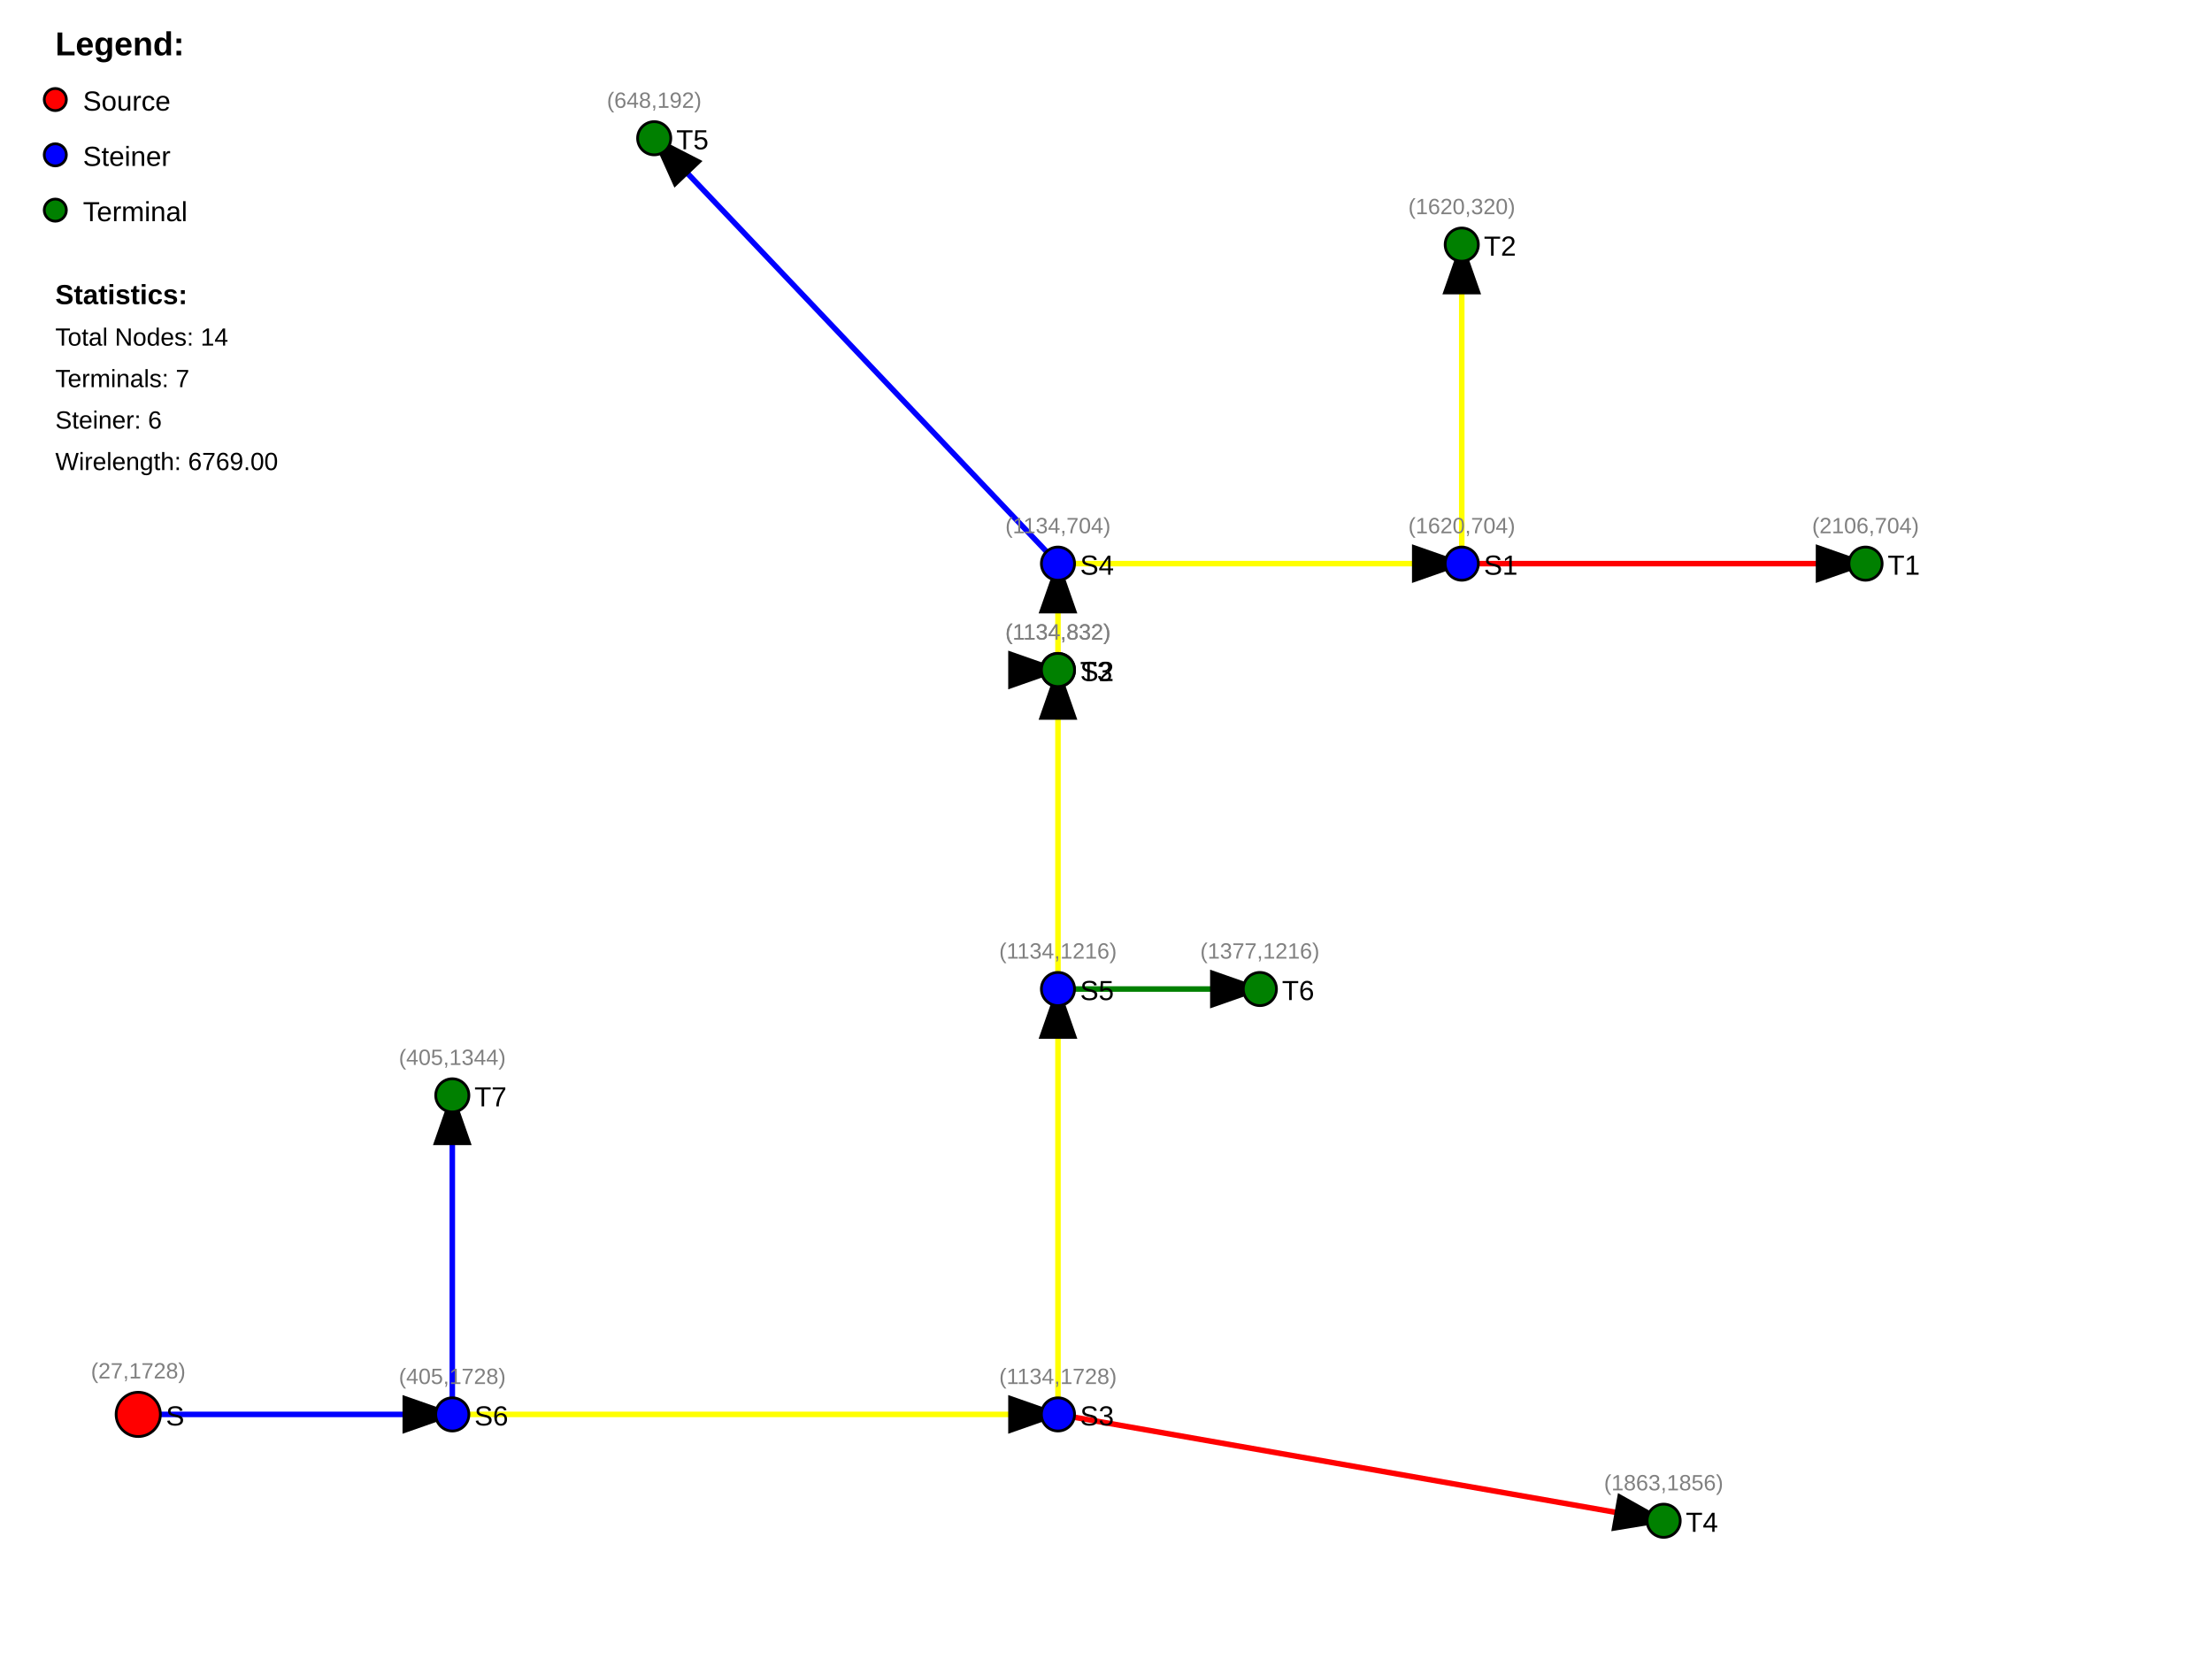
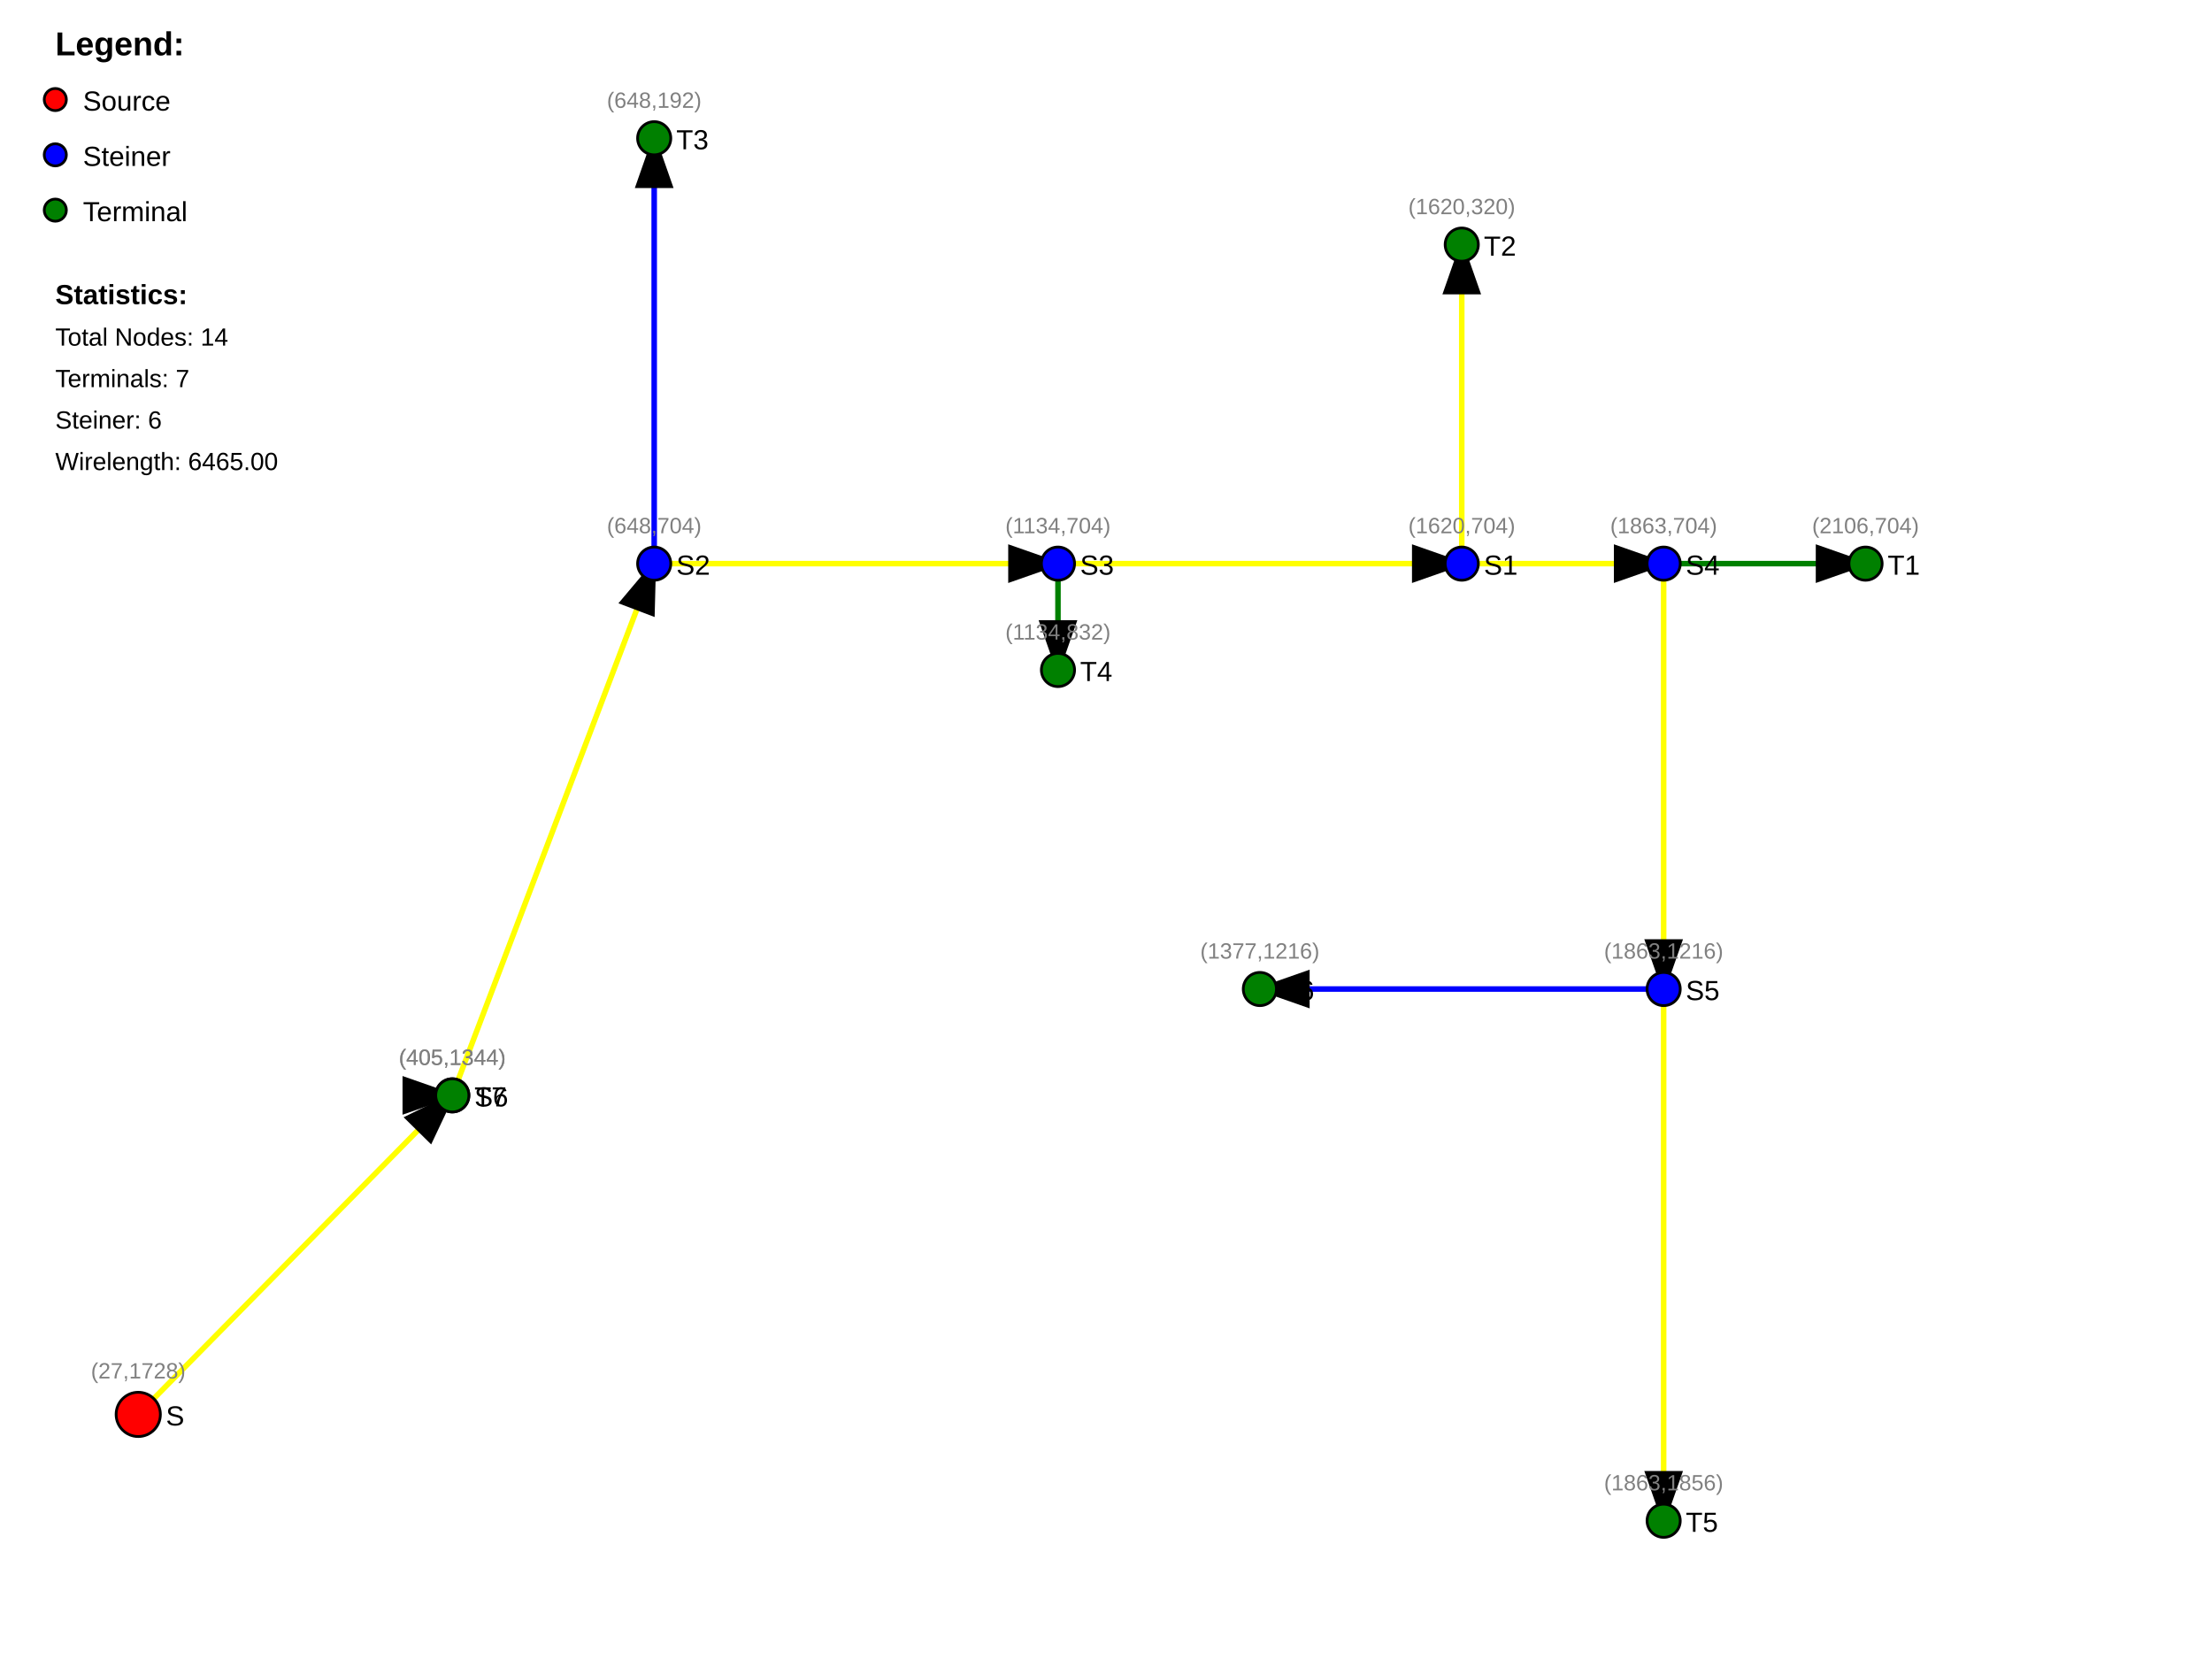
<svg xmlns="http://www.w3.org/2000/svg" width="800" height="600">
  <rect width="100%" height="100%" fill="white" />
  <defs>
    <marker id="arrowhead" markerWidth="10" markerHeight="7" refX="9" refY="3.5" orient="auto">
      <polygon points="0 0, 10 3.5, 0 7" fill="black" />
    </marker>
  </defs>
-   <line x1="50.0" y1="511.538" x2="163.582" y2="511.538" stroke="blue" stroke-width="2" marker-end="url(#arrowhead)" />
-   <line x1="163.582" y1="511.538" x2="382.632" y2="511.538" stroke="yellow" stroke-width="2" marker-end="url(#arrowhead)" />
-   <line x1="163.582" y1="511.538" x2="163.582" y2="396.154" stroke="blue" stroke-width="2" marker-end="url(#arrowhead)" />
-   <line x1="382.632" y1="511.538" x2="601.683" y2="550.0" stroke="red" stroke-width="2" marker-end="url(#arrowhead)" />
-   <line x1="382.632" y1="511.538" x2="382.632" y2="357.692" stroke="yellow" stroke-width="2" marker-end="url(#arrowhead)" />
-   <line x1="382.632" y1="357.692" x2="382.632" y2="242.308" stroke="yellow" stroke-width="2" marker-end="url(#arrowhead)" />
-   <line x1="382.632" y1="357.692" x2="455.649" y2="357.692" stroke="green" stroke-width="2" marker-end="url(#arrowhead)" />
-   <line x1="382.632" y1="242.308" x2="382.632" y2="242.308" stroke="red" stroke-width="2" marker-end="url(#arrowhead)" />
-   <line x1="382.632" y1="242.308" x2="382.632" y2="203.846" stroke="yellow" stroke-width="2" marker-end="url(#arrowhead)" />
+   <line x1="50.0" y1="511.538" x2="163.582" y2="396.154" stroke="yellow" stroke-width="2" marker-end="url(#arrowhead)" />
+   <line x1="163.582" y1="396.154" x2="236.599" y2="203.846" stroke="yellow" stroke-width="2" marker-end="url(#arrowhead)" />
+   <line x1="163.582" y1="396.154" x2="163.582" y2="396.154" stroke="red" stroke-width="2" marker-end="url(#arrowhead)" />
+   <line x1="236.599" y1="203.846" x2="236.599" y2="50.0" stroke="blue" stroke-width="2" marker-end="url(#arrowhead)" />
+   <line x1="236.599" y1="203.846" x2="382.632" y2="203.846" stroke="yellow" stroke-width="2" marker-end="url(#arrowhead)" />
  <line x1="382.632" y1="203.846" x2="528.666" y2="203.846" stroke="yellow" stroke-width="2" marker-end="url(#arrowhead)" />
-   <line x1="382.632" y1="203.846" x2="236.599" y2="50.0" stroke="blue" stroke-width="2" marker-end="url(#arrowhead)" />
-   <line x1="528.666" y1="203.846" x2="674.7" y2="203.846" stroke="red" stroke-width="2" marker-end="url(#arrowhead)" />
+   <line x1="382.632" y1="203.846" x2="382.632" y2="242.308" stroke="green" stroke-width="2" marker-end="url(#arrowhead)" />
  <line x1="528.666" y1="203.846" x2="528.666" y2="88.462" stroke="yellow" stroke-width="2" marker-end="url(#arrowhead)" />
+   <line x1="528.666" y1="203.846" x2="601.683" y2="203.846" stroke="yellow" stroke-width="2" marker-end="url(#arrowhead)" />
+   <line x1="601.683" y1="203.846" x2="674.7" y2="203.846" stroke="green" stroke-width="2" marker-end="url(#arrowhead)" />
+   <line x1="601.683" y1="203.846" x2="601.683" y2="357.692" stroke="yellow" stroke-width="2" marker-end="url(#arrowhead)" />
+   <line x1="601.683" y1="357.692" x2="601.683" y2="550.0" stroke="yellow" stroke-width="2" marker-end="url(#arrowhead)" />
+   <line x1="601.683" y1="357.692" x2="455.649" y2="357.692" stroke="blue" stroke-width="2" marker-end="url(#arrowhead)" />
  <circle cx="50.0" cy="511.538" r="8" fill="red" stroke="black" stroke-width="1" />
  <text x="60.0" y="515.538" font-family="Arial" font-size="10" fill="black">S</text>
  <text x="50.0" y="498.538" font-family="Arial" font-size="8" fill="gray" text-anchor="middle">(27,1728)</text>
  <circle cx="674.7" cy="203.846" r="6" fill="green" stroke="black" stroke-width="1" />
  <text x="682.7" y="207.846" font-family="Arial" font-size="10" fill="black">T1</text>
  <text x="674.7" y="192.846" font-family="Arial" font-size="8" fill="gray" text-anchor="middle">(2106,704)</text>
  <circle cx="528.666" cy="203.846" r="6" fill="blue" stroke="black" stroke-width="1" />
  <text x="536.666" y="207.846" font-family="Arial" font-size="10" fill="black">S1</text>
  <text x="528.666" y="192.846" font-family="Arial" font-size="8" fill="gray" text-anchor="middle">(1620,704)</text>
  <circle cx="528.666" cy="88.462" r="6" fill="green" stroke="black" stroke-width="1" />
  <text x="536.666" y="92.462" font-family="Arial" font-size="10" fill="black">T2</text>
  <text x="528.666" y="77.462" font-family="Arial" font-size="8" fill="gray" text-anchor="middle">(1620,320)</text>
-   <circle cx="382.632" cy="242.308" r="6" fill="blue" stroke="black" stroke-width="1" />
-   <text x="390.632" y="246.308" font-family="Arial" font-size="10" fill="black">S2</text>
+   <circle cx="236.599" cy="203.846" r="6" fill="blue" stroke="black" stroke-width="1" />
+   <text x="244.599" y="207.846" font-family="Arial" font-size="10" fill="black">S2</text>
+   <text x="236.599" y="192.846" font-family="Arial" font-size="8" fill="gray" text-anchor="middle">(648,704)</text>
+   <circle cx="236.599" cy="50.0" r="6" fill="green" stroke="black" stroke-width="1" />
+   <text x="244.599" y="54.0" font-family="Arial" font-size="10" fill="black">T3</text>
+   <text x="236.599" y="39.0" font-family="Arial" font-size="8" fill="gray" text-anchor="middle">(648,192)</text>
+   <circle cx="382.632" cy="203.846" r="6" fill="blue" stroke="black" stroke-width="1" />
+   <text x="390.632" y="207.846" font-family="Arial" font-size="10" fill="black">S3</text>
+   <text x="382.632" y="192.846" font-family="Arial" font-size="8" fill="gray" text-anchor="middle">(1134,704)</text>
+   <circle cx="382.632" cy="242.308" r="6" fill="green" stroke="black" stroke-width="1" />
+   <text x="390.632" y="246.308" font-family="Arial" font-size="10" fill="black">T4</text>
  <text x="382.632" y="231.308" font-family="Arial" font-size="8" fill="gray" text-anchor="middle">(1134,832)</text>
-   <circle cx="382.632" cy="242.308" r="6" fill="green" stroke="black" stroke-width="1" />
-   <text x="390.632" y="246.308" font-family="Arial" font-size="10" fill="black">T3</text>
-   <text x="382.632" y="231.308" font-family="Arial" font-size="8" fill="gray" text-anchor="middle">(1134,832)</text>
-   <circle cx="382.632" cy="511.538" r="6" fill="blue" stroke="black" stroke-width="1" />
-   <text x="390.632" y="515.538" font-family="Arial" font-size="10" fill="black">S3</text>
-   <text x="382.632" y="500.538" font-family="Arial" font-size="8" fill="gray" text-anchor="middle">(1134,1728)</text>
+   <circle cx="601.683" cy="203.846" r="6" fill="blue" stroke="black" stroke-width="1" />
+   <text x="609.683" y="207.846" font-family="Arial" font-size="10" fill="black">S4</text>
+   <text x="601.683" y="192.846" font-family="Arial" font-size="8" fill="gray" text-anchor="middle">(1863,704)</text>
  <circle cx="601.683" cy="550.0" r="6" fill="green" stroke="black" stroke-width="1" />
-   <text x="609.683" y="554.0" font-family="Arial" font-size="10" fill="black">T4</text>
+   <text x="609.683" y="554.0" font-family="Arial" font-size="10" fill="black">T5</text>
  <text x="601.683" y="539.0" font-family="Arial" font-size="8" fill="gray" text-anchor="middle">(1863,1856)</text>
-   <circle cx="382.632" cy="203.846" r="6" fill="blue" stroke="black" stroke-width="1" />
-   <text x="390.632" y="207.846" font-family="Arial" font-size="10" fill="black">S4</text>
-   <text x="382.632" y="192.846" font-family="Arial" font-size="8" fill="gray" text-anchor="middle">(1134,704)</text>
-   <circle cx="236.599" cy="50.0" r="6" fill="green" stroke="black" stroke-width="1" />
-   <text x="244.599" y="54.0" font-family="Arial" font-size="10" fill="black">T5</text>
-   <text x="236.599" y="39.0" font-family="Arial" font-size="8" fill="gray" text-anchor="middle">(648,192)</text>
-   <circle cx="382.632" cy="357.692" r="6" fill="blue" stroke="black" stroke-width="1" />
-   <text x="390.632" y="361.692" font-family="Arial" font-size="10" fill="black">S5</text>
-   <text x="382.632" y="346.692" font-family="Arial" font-size="8" fill="gray" text-anchor="middle">(1134,1216)</text>
+   <circle cx="601.683" cy="357.692" r="6" fill="blue" stroke="black" stroke-width="1" />
+   <text x="609.683" y="361.692" font-family="Arial" font-size="10" fill="black">S5</text>
+   <text x="601.683" y="346.692" font-family="Arial" font-size="8" fill="gray" text-anchor="middle">(1863,1216)</text>
  <circle cx="455.649" cy="357.692" r="6" fill="green" stroke="black" stroke-width="1" />
  <text x="463.649" y="361.692" font-family="Arial" font-size="10" fill="black">T6</text>
  <text x="455.649" y="346.692" font-family="Arial" font-size="8" fill="gray" text-anchor="middle">(1377,1216)</text>
-   <circle cx="163.582" cy="511.538" r="6" fill="blue" stroke="black" stroke-width="1" />
-   <text x="171.582" y="515.538" font-family="Arial" font-size="10" fill="black">S6</text>
-   <text x="163.582" y="500.538" font-family="Arial" font-size="8" fill="gray" text-anchor="middle">(405,1728)</text>
+   <circle cx="163.582" cy="396.154" r="6" fill="blue" stroke="black" stroke-width="1" />
+   <text x="171.582" y="400.154" font-family="Arial" font-size="10" fill="black">S6</text>
+   <text x="163.582" y="385.154" font-family="Arial" font-size="8" fill="gray" text-anchor="middle">(405,1344)</text>
  <circle cx="163.582" cy="396.154" r="6" fill="green" stroke="black" stroke-width="1" />
  <text x="171.582" y="400.154" font-family="Arial" font-size="10" fill="black">T7</text>
  <text x="163.582" y="385.154" font-family="Arial" font-size="8" fill="gray" text-anchor="middle">(405,1344)</text>
  <text x="20" y="20" font-family="Arial" font-size="12" font-weight="bold">Legend:</text>
  <circle cx="20" cy="36" r="4" fill="red" stroke="black" />
  <text x="30" y="40" font-family="Arial" font-size="10">Source</text>
  <circle cx="20" cy="56" r="4" fill="blue" stroke="black" />
  <text x="30" y="60" font-family="Arial" font-size="10">Steiner</text>
  <circle cx="20" cy="76" r="4" fill="green" stroke="black" />
  <text x="30" y="80" font-family="Arial" font-size="10">Terminal</text>
  <text x="20" y="110" font-family="Arial" font-size="10" font-weight="bold">Statistics:</text>
  <text x="20" y="125" font-family="Arial" font-size="9">Total Nodes: 14</text>
  <text x="20" y="140" font-family="Arial" font-size="9">Terminals: 7</text>
  <text x="20" y="155" font-family="Arial" font-size="9">Steiner: 6</text>
-   <text x="20" y="170" font-family="Arial" font-size="9">Wirelength: 6769.00</text>
+   <text x="20" y="170" font-family="Arial" font-size="9">Wirelength: 6465.00</text>
</svg>
